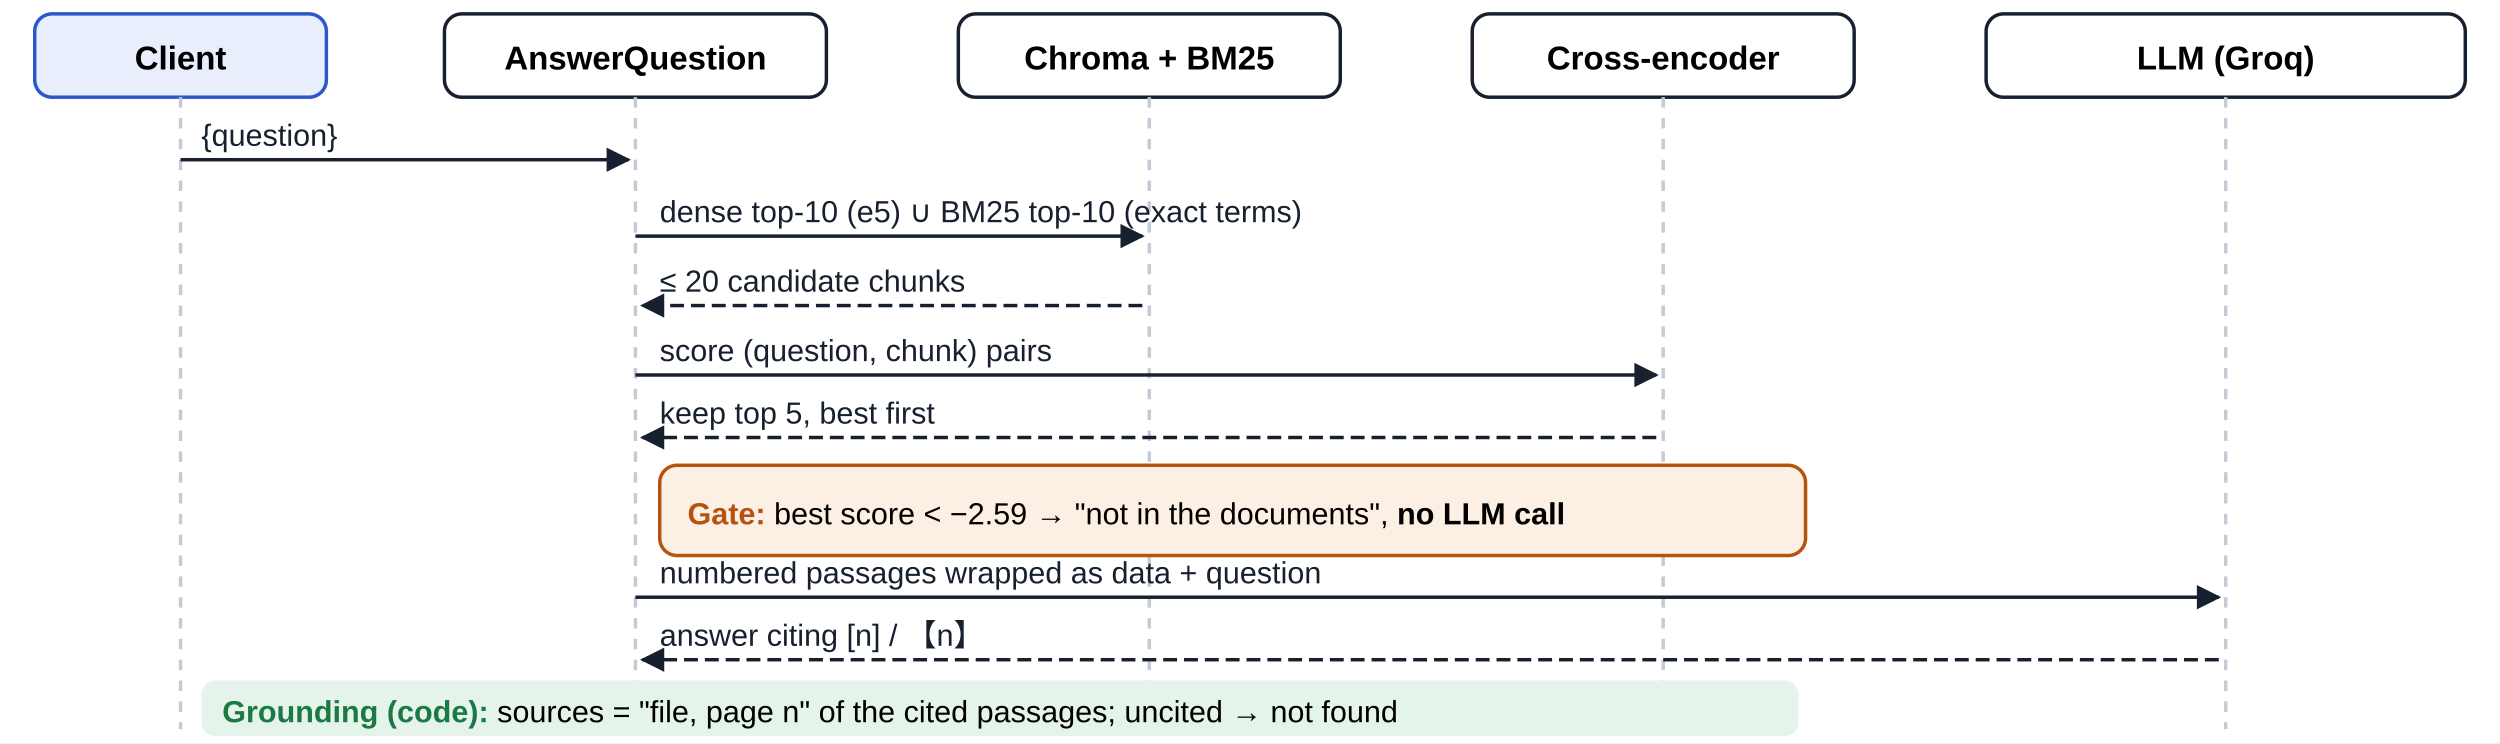
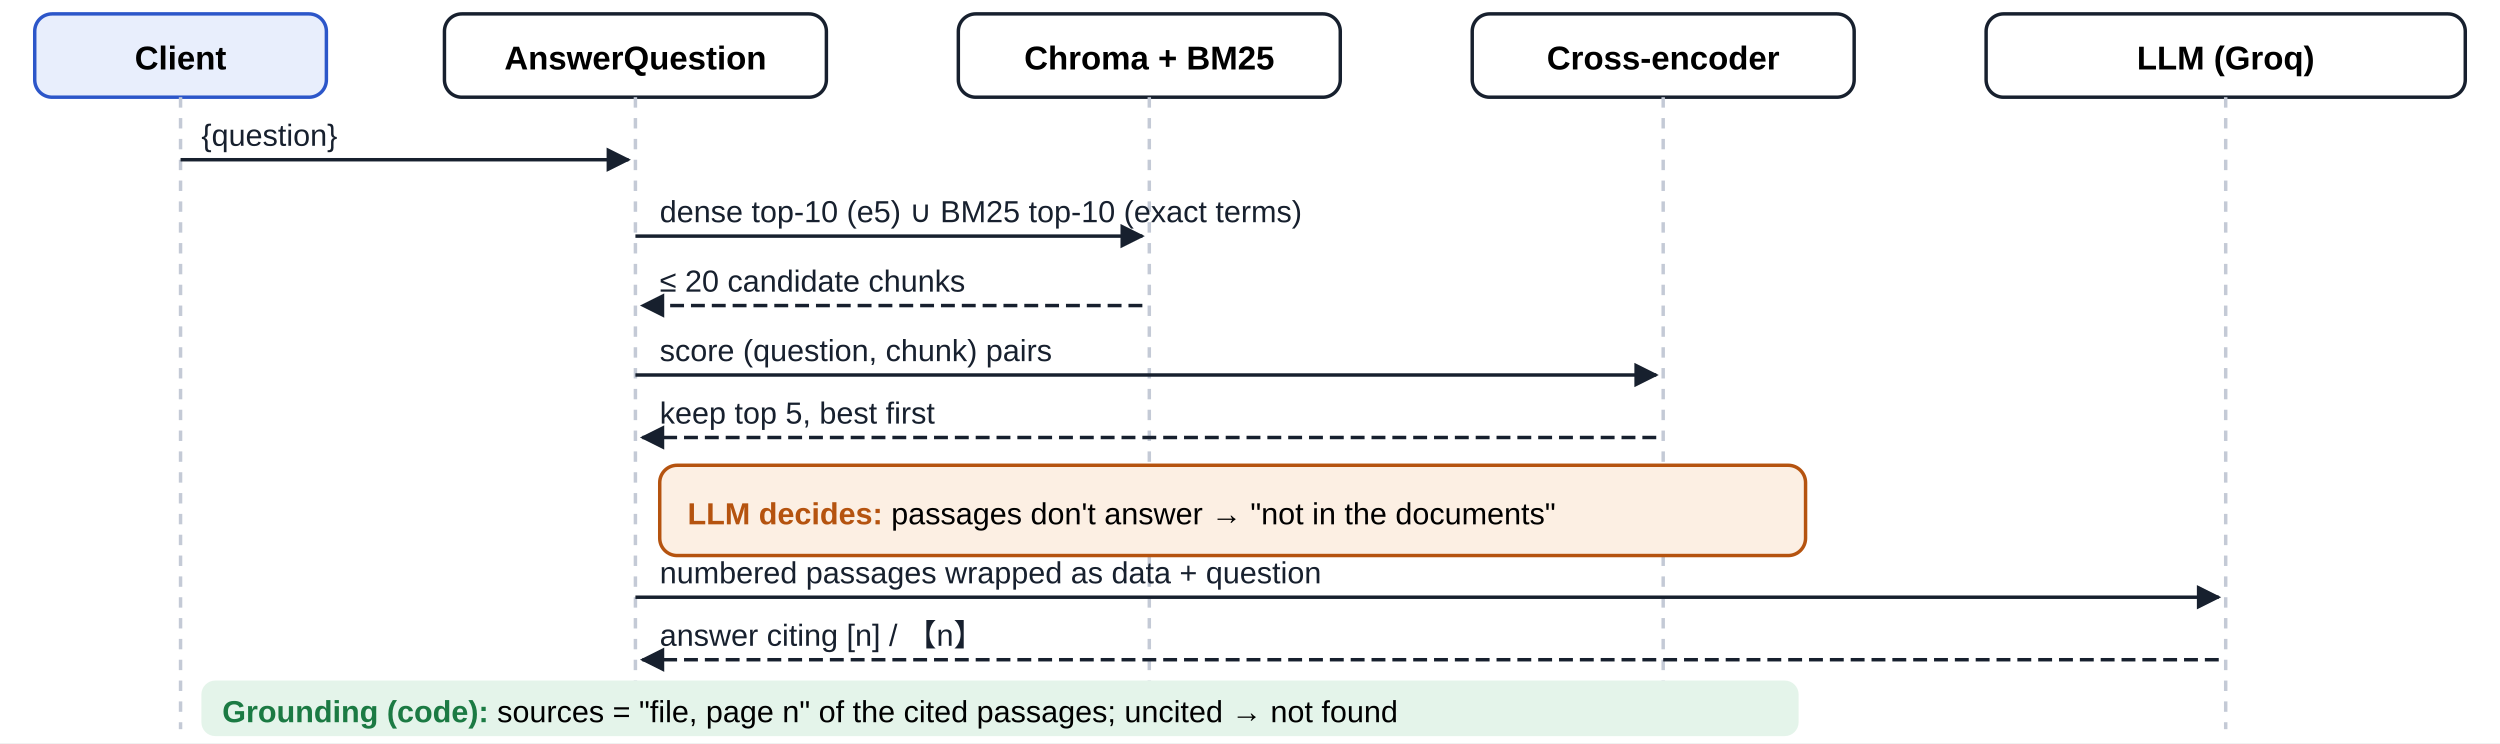
<svg xmlns="http://www.w3.org/2000/svg" viewBox="0 0 720 214" role="img" aria-label="Ask sequence">
  <style>text{font-family:"Segoe UI",Arial,sans-serif}.mono{font-family:Consolas,"Courier New",monospace}</style>
  <rect width="100%" height="100%" fill="#ffffff" />
  <defs>
    <marker id="a3" viewBox="0 0 10 10" refX="9" refY="5" markerWidth="7" markerHeight="7" orient="auto">
      <path d="M0,0 L10,5 L0,10 z" fill="#17202e" />
    </marker>
  </defs>
  <g font-size="9.5" font-weight="700" text-anchor="middle">
    <rect x="10" y="4" width="84" height="24" rx="5" fill="#e8eefc" stroke="#2c56c9" />
    <text x="52" y="20">Client</text>
    <rect x="128" y="4" width="110" height="24" rx="5" fill="#fff" stroke="#17202e" />
    <text x="183" y="20">AnswerQuestion</text>
    <rect x="276" y="4" width="110" height="24" rx="5" fill="#fff" stroke="#17202e" />
    <text x="331" y="20">Chroma + BM25</text>
    <rect x="424" y="4" width="110" height="24" rx="5" fill="#fff" stroke="#17202e" />
    <text x="479" y="20">Cross-encoder</text>
    <rect x="572" y="4" width="138" height="24" rx="5" fill="#fff" stroke="#17202e" />
    <text x="641" y="20">LLM (Groq)</text>
  </g>
  <g stroke="#c4cad6" stroke-dasharray="3 3">
    <line x1="52" y1="28" x2="52" y2="210" />
    <line x1="183" y1="28" x2="183" y2="210" />
    <line x1="331" y1="28" x2="331" y2="210" />
    <line x1="479" y1="28" x2="479" y2="210" />
    <line x1="641" y1="28" x2="641" y2="210" />
  </g>
  <g font-size="8.8" stroke="#17202e">
    <line x1="52" y1="46" x2="181" y2="46" marker-end="url(#a3)" />
    <line x1="183" y1="68" x2="329" y2="68" marker-end="url(#a3)" />
    <line x1="329" y1="88" x2="185" y2="88" marker-end="url(#a3)" stroke-dasharray="4 2" />
    <line x1="183" y1="108" x2="477" y2="108" marker-end="url(#a3)" />
    <line x1="477" y1="126" x2="185" y2="126" marker-end="url(#a3)" stroke-dasharray="4 2" />
    <line x1="183" y1="172" x2="639" y2="172" marker-end="url(#a3)" />
    <line x1="639" y1="190" x2="185" y2="190" marker-end="url(#a3)" stroke-dasharray="4 2" />
  </g>
  <g font-size="8.8" fill="#17202e">
    <text x="58" y="42">{question}</text>
    <text x="190" y="64">dense top-10 (e5) ∪ BM25 top-10 (exact terms)</text>
    <text x="190" y="84">≤ 20 candidate chunks</text>
    <text x="190" y="104">score (question, chunk) pairs</text>
    <text x="190" y="122">keep top 5, best first</text>
  </g>
  <rect x="190" y="134" width="330" height="26" rx="5" fill="#fcefe3" stroke="#b5530f" />
  <text x="198" y="151" font-size="8.8">
-     <tspan font-weight="700" fill="#b5530f">Gate:</tspan> best score &lt; −2.59 → "not in the documents", <tspan font-weight="700">no LLM call</tspan>
-   </text>
+     <tspan font-weight="700" fill="#b5530f">LLM decides:</tspan> passages don't answer → "not in the documents"</text>
  <g font-size="8.8" fill="#17202e">
    <text x="190" y="168">numbered passages wrapped as data + question</text>
    <text x="190" y="186">answer citing [n] / 【n】</text>
  </g>
  <rect x="58" y="196" width="460" height="16" rx="4" fill="#e4f4ea" />
  <text x="64" y="208" font-size="8.8">
    <tspan font-weight="700" fill="#1b7a43">Grounding (code):</tspan> sources = "file, page n" of the cited passages; uncited → not found</text>
</svg>
